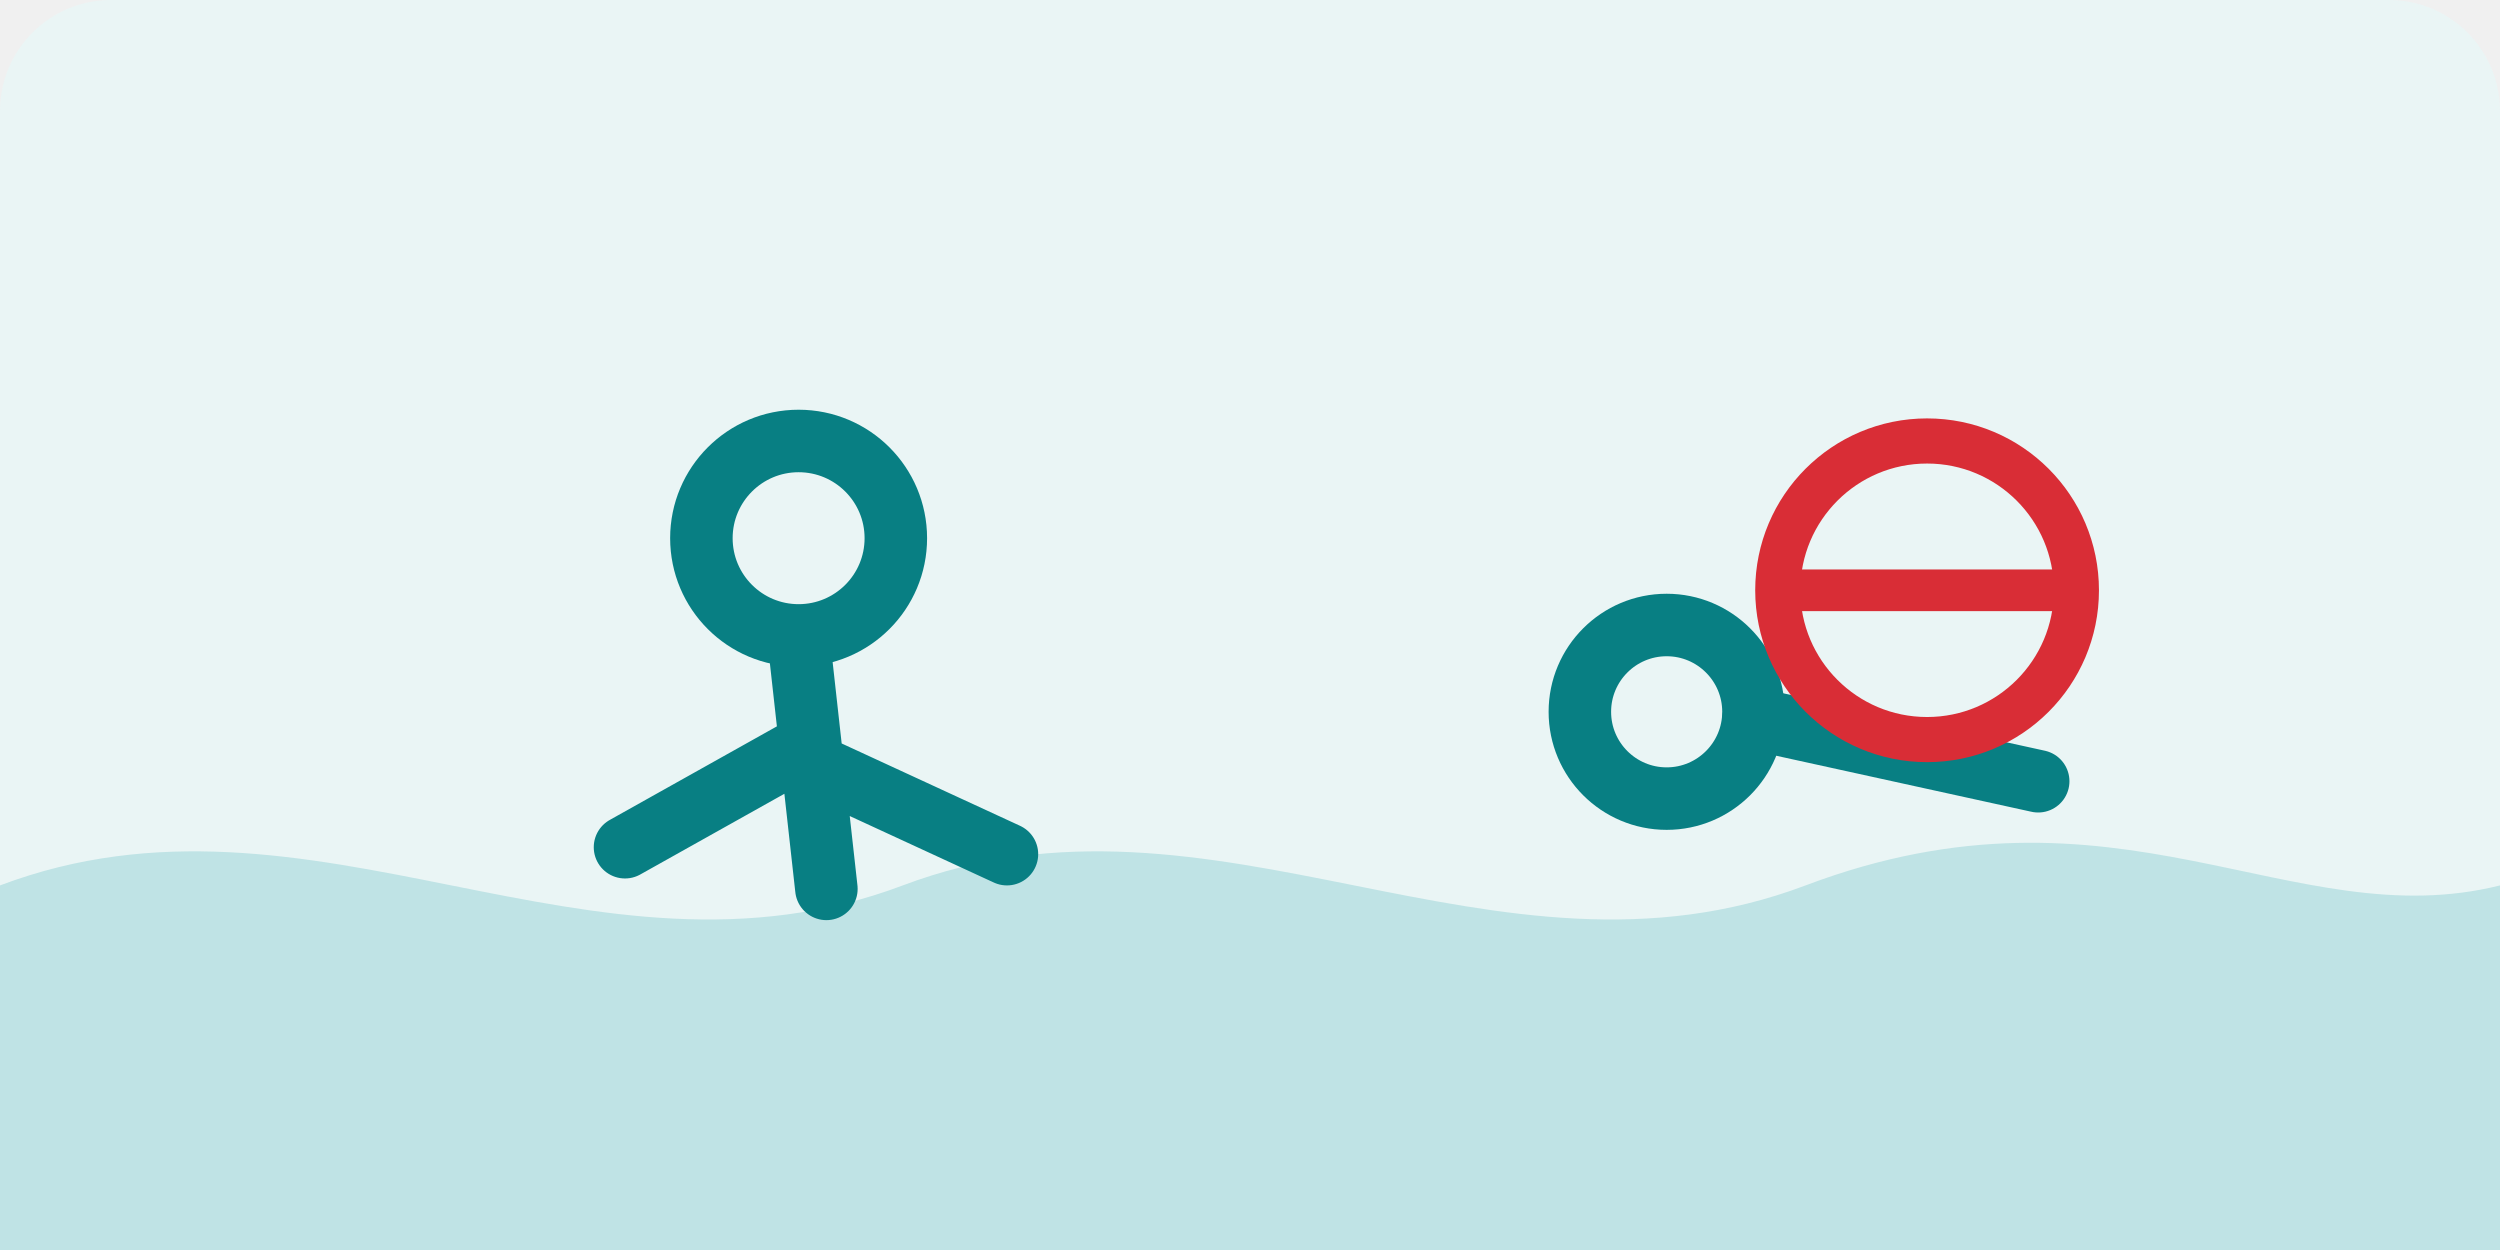
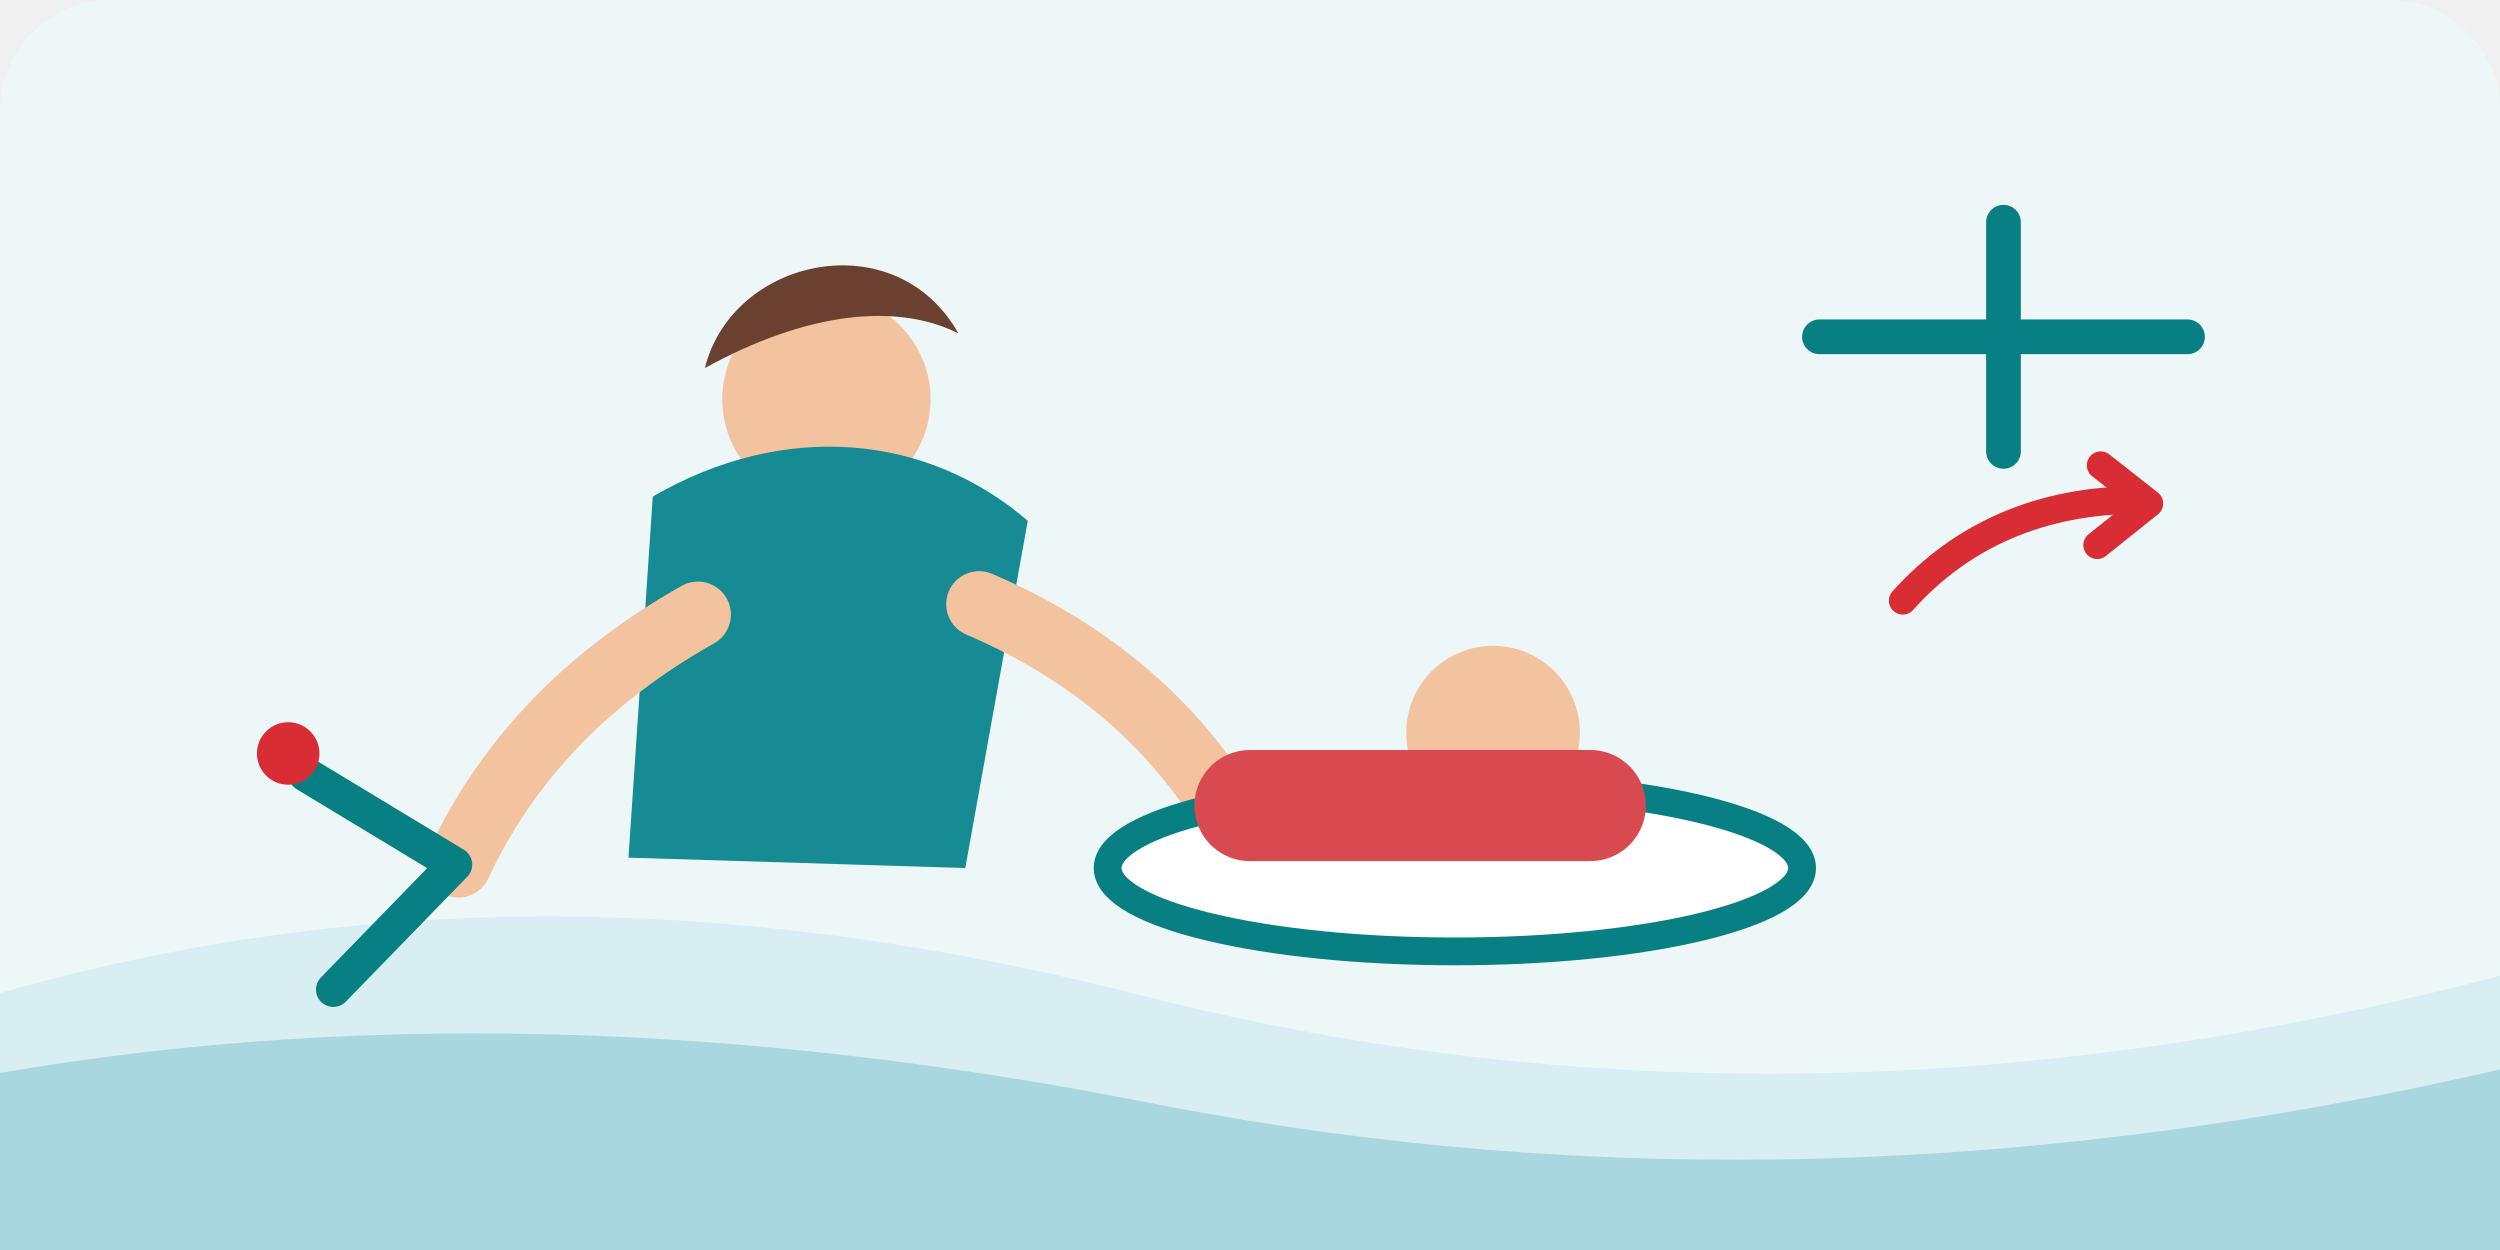
<svg xmlns="http://www.w3.org/2000/svg" viewBox="0 0 720 360">
-   <rect width="720" height="360" rx="32" fill="#EAF5F5" />
-   <path d="M0 255c90-34 170 34 260 0s170 34 260 0 140 15 200 0v105H0z" fill="#BFE3E5" />
-   <g fill="none" stroke="#087F83" stroke-width="18" stroke-linecap="round" stroke-linejoin="round">
-     <circle cx="230" cy="155" r="28" />
-     <path d="M230 184l8 72m-8-40l-50 28m58-22l52 24" />
-     <circle cx="480" cy="205" r="25" />
-     <path d="M505 207l82 18" />
-   </g>
-   <circle cx="555" cy="170" r="43" fill="none" stroke="#D92D36" stroke-width="13" />
-   <path d="M515 170h80" stroke="#D92D36" stroke-width="12" stroke-linecap="round" />
+   <rect width="720" height="360" rx="32" fill="#EEF7F7" />
+   <path d="M0 286c112-32 221-27 330 1 126 32 257 29 390-6v79H0z" fill="#D8EEF2" />
+   <path d="M0 309c111-19 222-13 333 9 128 25 257 20 387-10v52H0z" fill="#A8D7DF" />
+   <circle cx="238" cy="115" r="30" fill="#F3C39F" />
+   <path d="M203 106c8-32 55-42 73-10-18-9-44-6-73 10z" fill="#6A4031" />
+   <path d="M188 143c38-22 79-18 108 7l-18 100-97-3z" fill="#168B94" />
+   <path d="M201 177c-32 18-55 42-69 72" fill="none" stroke="#F3C39F" stroke-width="19" stroke-linecap="round" />
+   <path d="M282 174c35 15 60 38 76 68" fill="none" stroke="#F3C39F" stroke-width="19" stroke-linecap="round" />
+   <ellipse cx="419" cy="250" rx="100" ry="24" fill="#FFFFFF" stroke="#087F83" stroke-width="8" />
+   <circle cx="430" cy="211" r="25" fill="#F3C39F" />
+   <path d="M360 232h98" stroke="#D94A50" stroke-width="32" stroke-linecap="round" />
+   <path d="M131 249l-43-26M131 249l-35 36" stroke="#087F83" stroke-width="10" stroke-linecap="round" />
+   <circle cx="83" cy="217" r="9" fill="#D92D36" />
+   <path d="M524 97h106" stroke="#087F83" stroke-width="10" stroke-linecap="round" />
+   <path d="M577 64v66" stroke="#087F83" stroke-width="10" stroke-linecap="round" />
+   <path d="M548 173c17-19 40-29 68-29" fill="none" stroke="#D92D36" stroke-width="8" stroke-linecap="round" />
+   <path d="M605 134l14 11-15 12" fill="none" stroke="#D92D36" stroke-width="8" stroke-linecap="round" stroke-linejoin="round" />
</svg>
